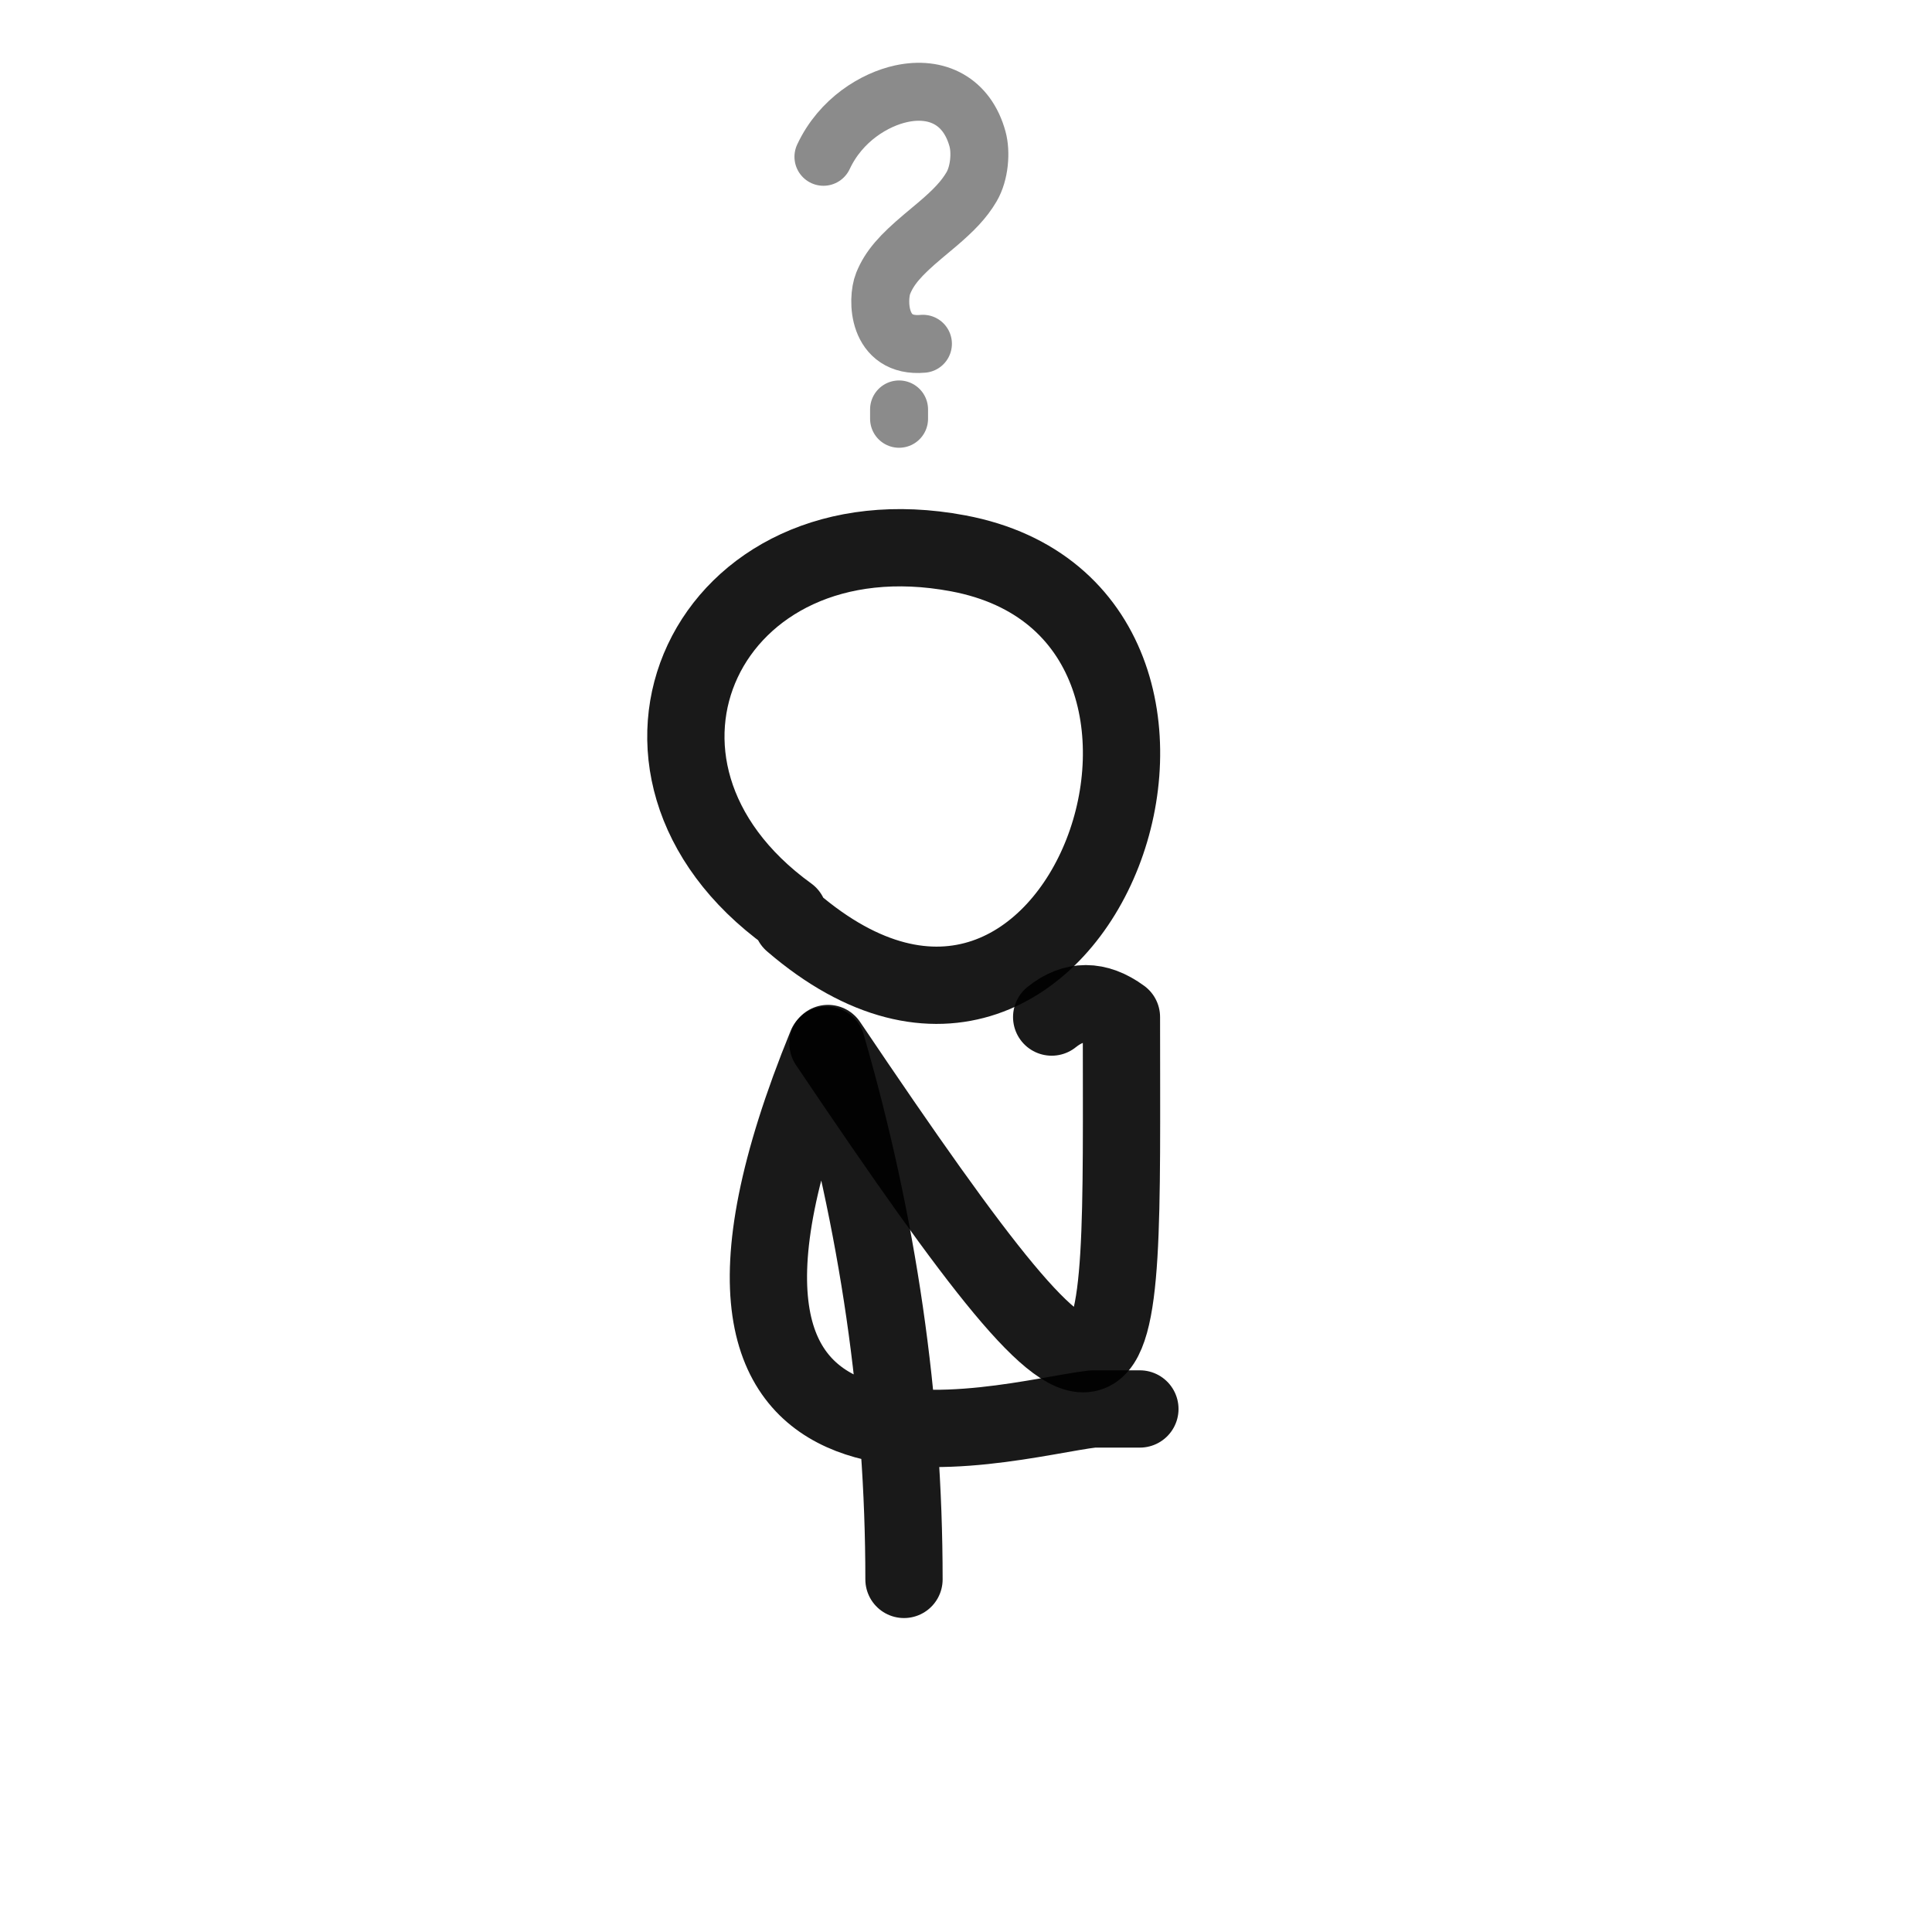
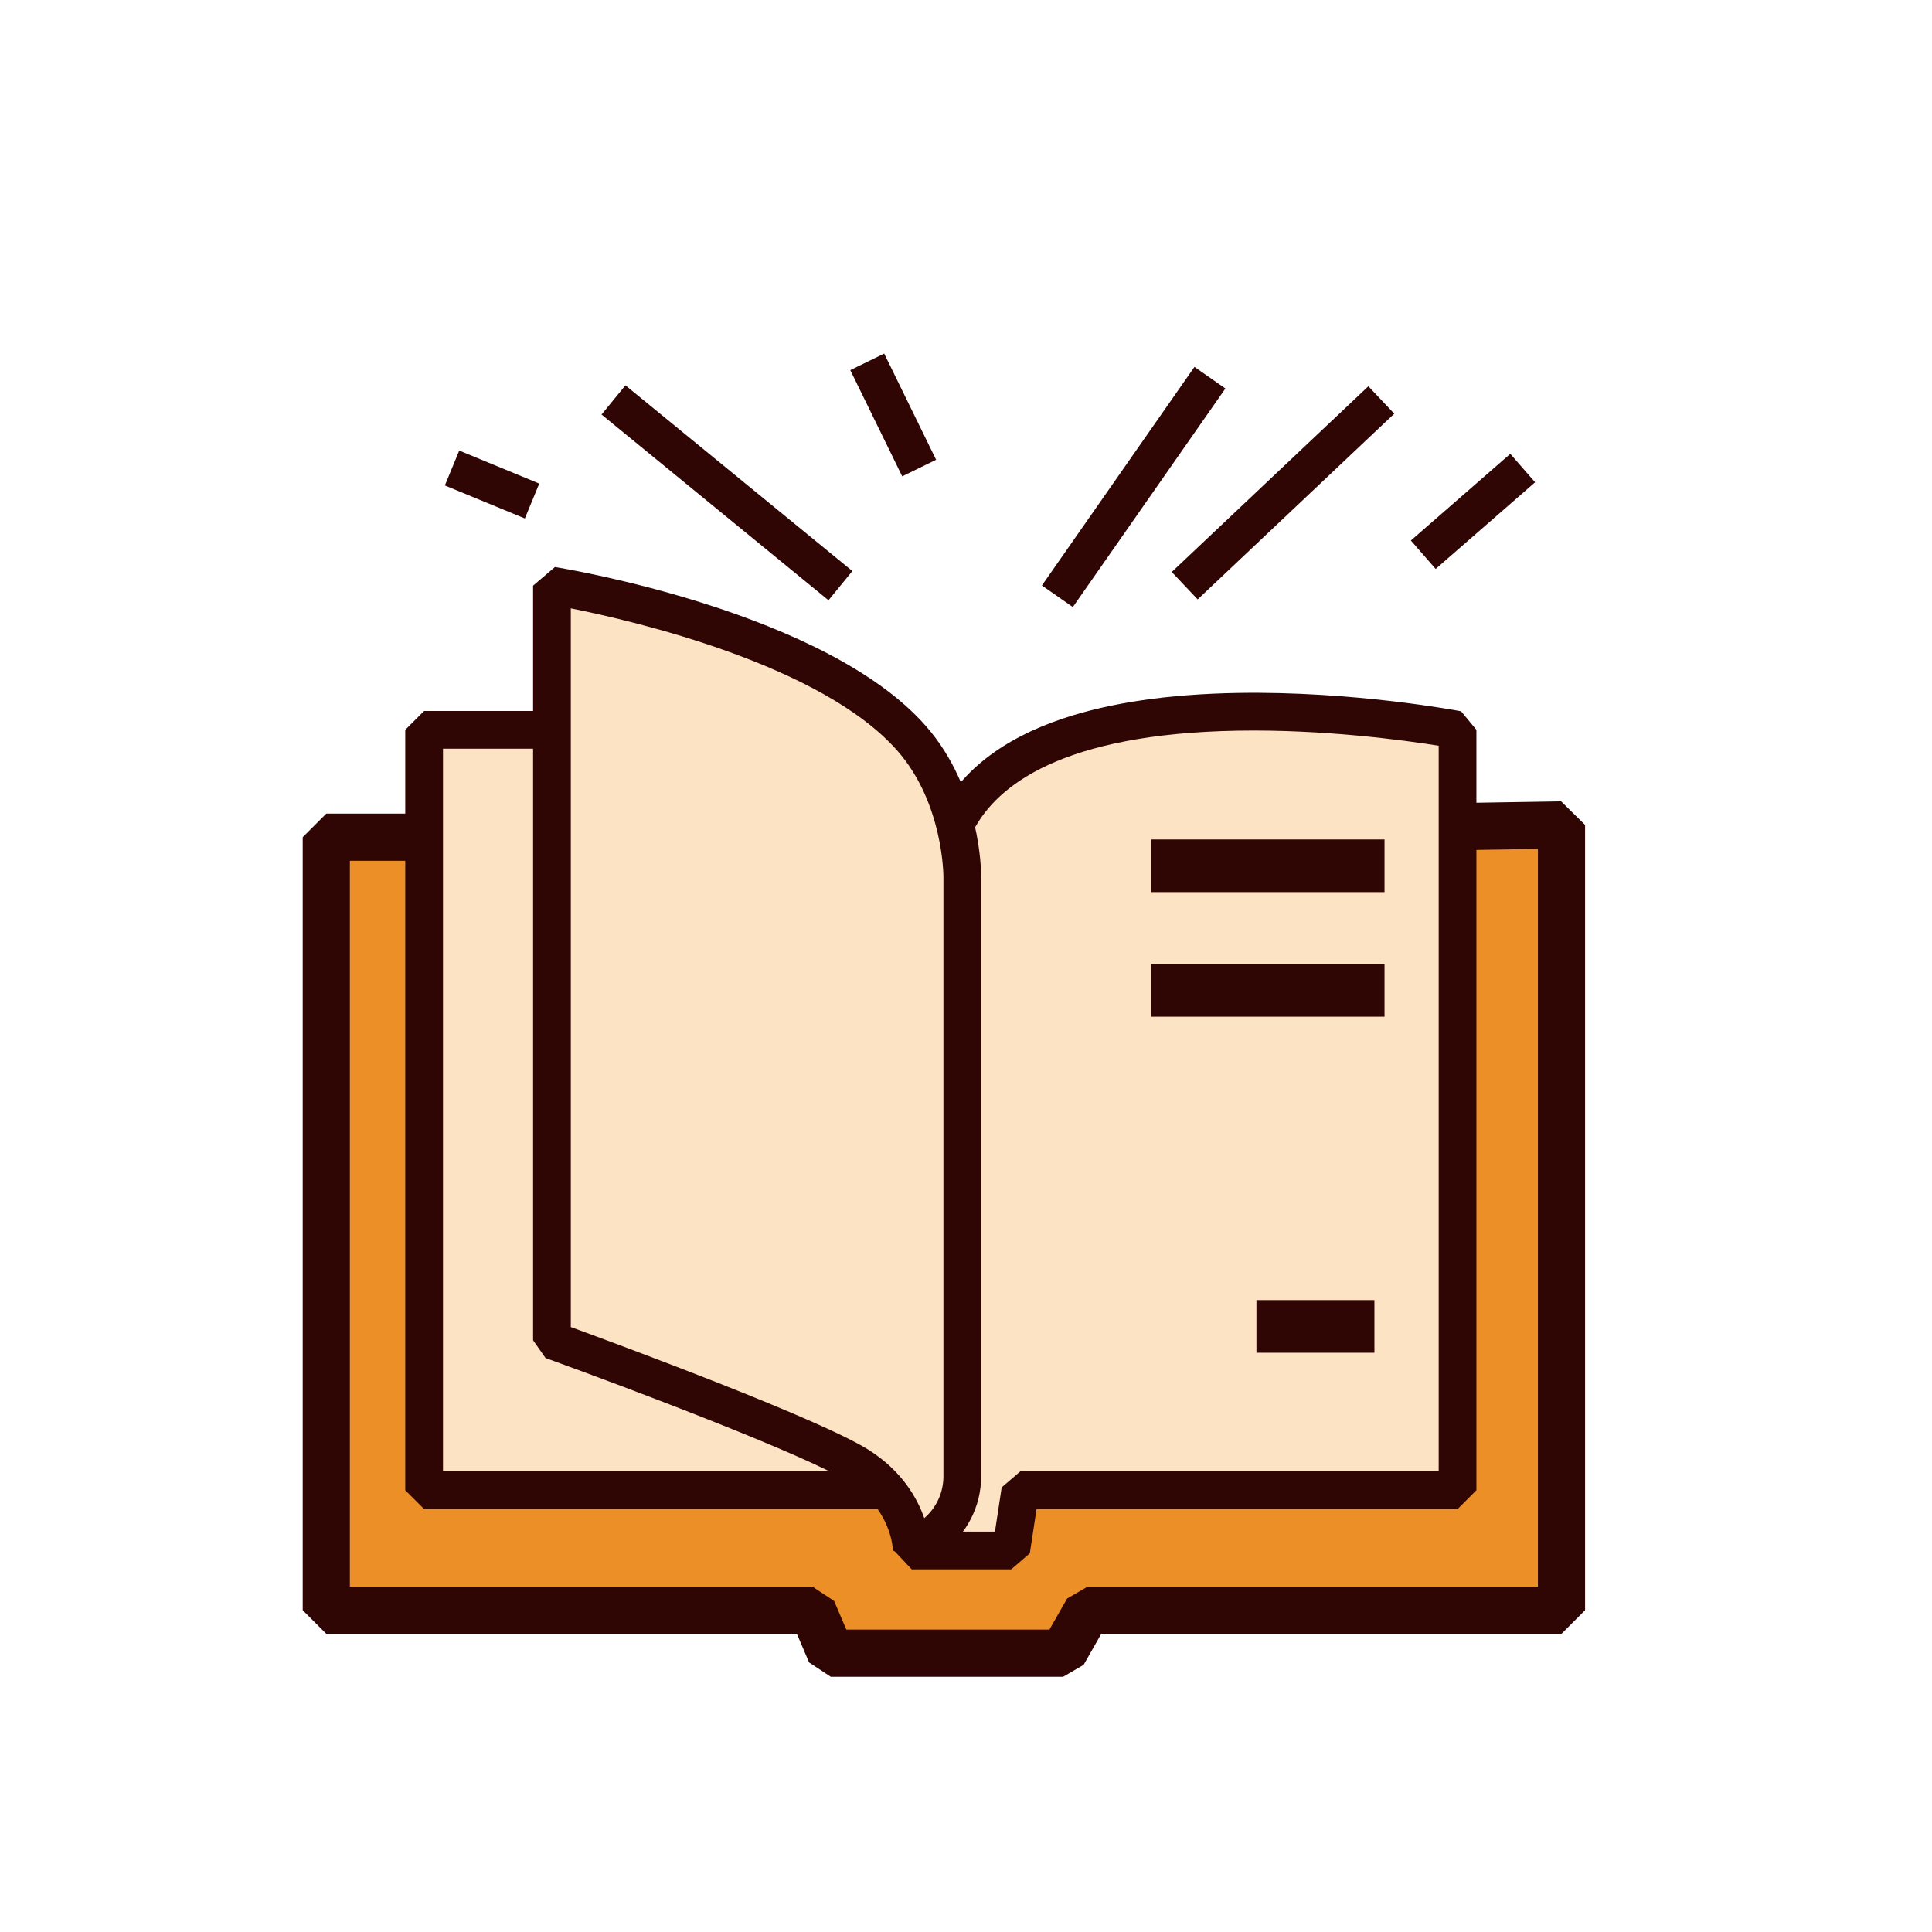
- <svg xmlns="http://www.w3.org/2000/svg" width="800px" height="800px" viewBox="0 0 400 400" fill="none">
-   <path d="M164.017 190.897C223.693 242.225 264.21 126.926 198.388 114.565C146.418 104.804 121.003 158.821 163.273 189.395" stroke="#000000" stroke-opacity="0.9" stroke-width="16" stroke-linecap="round" stroke-linejoin="round" />
-   <path d="M187.161 327C187.161 290.129 181.816 253.258 171.127 216.387C129.663 317.894 207.105 293.956 226.246 291.711C232.748 291.711 236 291.711 236 291.711" stroke="#000000" stroke-opacity="0.9" stroke-width="16" stroke-linecap="round" stroke-linejoin="round" />
-   <path d="M171.434 216.046C235.155 310.681 232.18 293.817 232.18 210.572C227.146 206.883 222.332 206.883 217.739 210.572" stroke="#000000" stroke-opacity="0.9" stroke-width="16" stroke-linecap="round" stroke-linejoin="round" />
-   <path opacity="0.505" d="M170.485 32.462C174.085 24.756 181.141 20.588 186.593 19.407C193.99 17.803 200.245 20.943 202.388 28.79C203.127 31.497 202.827 35.844 201.135 38.706C199.574 41.345 197.499 43.508 194.091 46.412C193.456 46.954 191.286 48.764 191.082 48.937C186.447 52.843 184.161 55.414 182.849 58.672C181.536 61.928 181.606 72.04 191.082 71.176" stroke="#000000" stroke-opacity="0.9" stroke-width="12" stroke-linecap="round" stroke-linejoin="round" />
-   <path opacity="0.505" d="M186.142 84.768C186.142 85.208 186.142 85.853 186.142 86.703" stroke="#000000" stroke-opacity="0.9" stroke-width="12" stroke-linecap="round" stroke-linejoin="round" />
+ <svg xmlns="http://www.w3.org/2000/svg" width="800px" height="800px" viewBox="0 0 1024 1024" class="icon" version="1.1">
+   <path d="M430.602 443.728H172.941v409.721h257.661l9.723 22.763h123.159l12.965-22.763h251.179V437.225z" fill="#ED8F27" />
+   <path d="M563.484 888.712H440.325l-11.495-7.59-6.48-15.173H172.94l-12.5-12.5v-409.72l12.5-12.5H430.5l396.923-6.502 12.705 12.498V853.45l-12.5 12.5H583.714l-9.367 16.449-10.863 6.313z m-114.906-25h107.641l9.367-16.449 10.862-6.313h238.68V449.931l-384.525 6.298H185.44V840.95h245.162l11.495 7.59 6.481 15.172z" fill="#300604" />
+   <path d="M772.531 386.823s-221.458-42.273-266.298 50.402l-22.982 384.568h52.685l4.862-31.937h231.733V386.823z" fill="#FCE3C3" />
+   <path d="M535.936 831.793h-52.685l-9.982-10.597 22.981-384.568 0.98-3.759c11.444-23.653 33.769-41.182 66.351-52.099 24.92-8.351 56.024-12.892 92.449-13.499 61.296-1.015 116.074 9.29 118.376 9.729l8.125 9.822v403.034l-10 10H549.39l-3.568 23.441-9.886 8.496z m-42.07-20h33.477l3.568-23.441 9.886-8.495h221.734V395.259c-17.44-2.796-60.6-8.781-106.461-7.984-93.223 1.611-127.655 29.096-139.979 52.604l-22.225 371.914z" fill="#300604" />
+   <path d="M224.797 386.823H469.99v403.034H224.797z" fill="#FCE3C3" />
+   <path d="M469.99 799.856H224.797l-10-10V386.822l10-10H469.99l10 10v403.034l-10 10z m-235.193-20H459.99V396.822H234.797v383.034z" fill="#300604" />
+   <path d="M292.542 310.406s139.34 22.474 190.709 81.026c27.337 31.16 26.78 73.506 26.78 73.506v317.628c0 12.645-6.106 24.506-16.384 31.825l-10.396 7.403s0.118-26.71-27.886-44.677-162.823-66.744-162.823-66.744V310.406z" fill="#FCE3C3" />
+   <path d="M489.052 829.938l-15.801-8.189c-0.013-0.789-0.575-21.645-23.286-36.216-21.401-13.731-114.557-49.018-160.825-65.758l-6.598-9.403V310.406l11.593-9.872c5.834 0.94 143.502 23.743 196.634 84.304 29.188 33.269 29.287 77.311 29.262 80.148v317.579c0 15.851-7.694 30.793-20.583 39.971l-10.396 7.402z m-186.51-126.567c27.82 10.177 132.917 49.092 158.224 65.328 17.225 11.052 25.318 25.077 29.12 35.95a29.13 29.13 0 0 0 10.145-22.084l0.001-317.76c0.003-0.365 0.059-39.017-24.297-66.778-40.047-45.646-139.256-68.81-173.192-75.589v380.933zM610.066 444.946h123.76v27.902h-123.76zM610.066 510.959h123.76v27.902h-123.76zM665.936 689.082h62.532v27.902h-62.532zM633.087 194.47l16.4 11.448-80.858 115.834-16.4-11.448zM725.26 204.73l13.734 14.54L634.785 317.7l-13.733-14.539zM800.489 240.542l13.142 15.076-52.696 45.935-13.142-15.076zM468.638 187.397l27.52 56.292-17.968 8.784-27.52-56.292zM331.501 204.24l120.28 98.428-12.666 15.478-120.28-98.427zM243.412 238.813l42.402 17.49-7.626 18.488-42.402-17.49z" fill="#300604" />
</svg>
